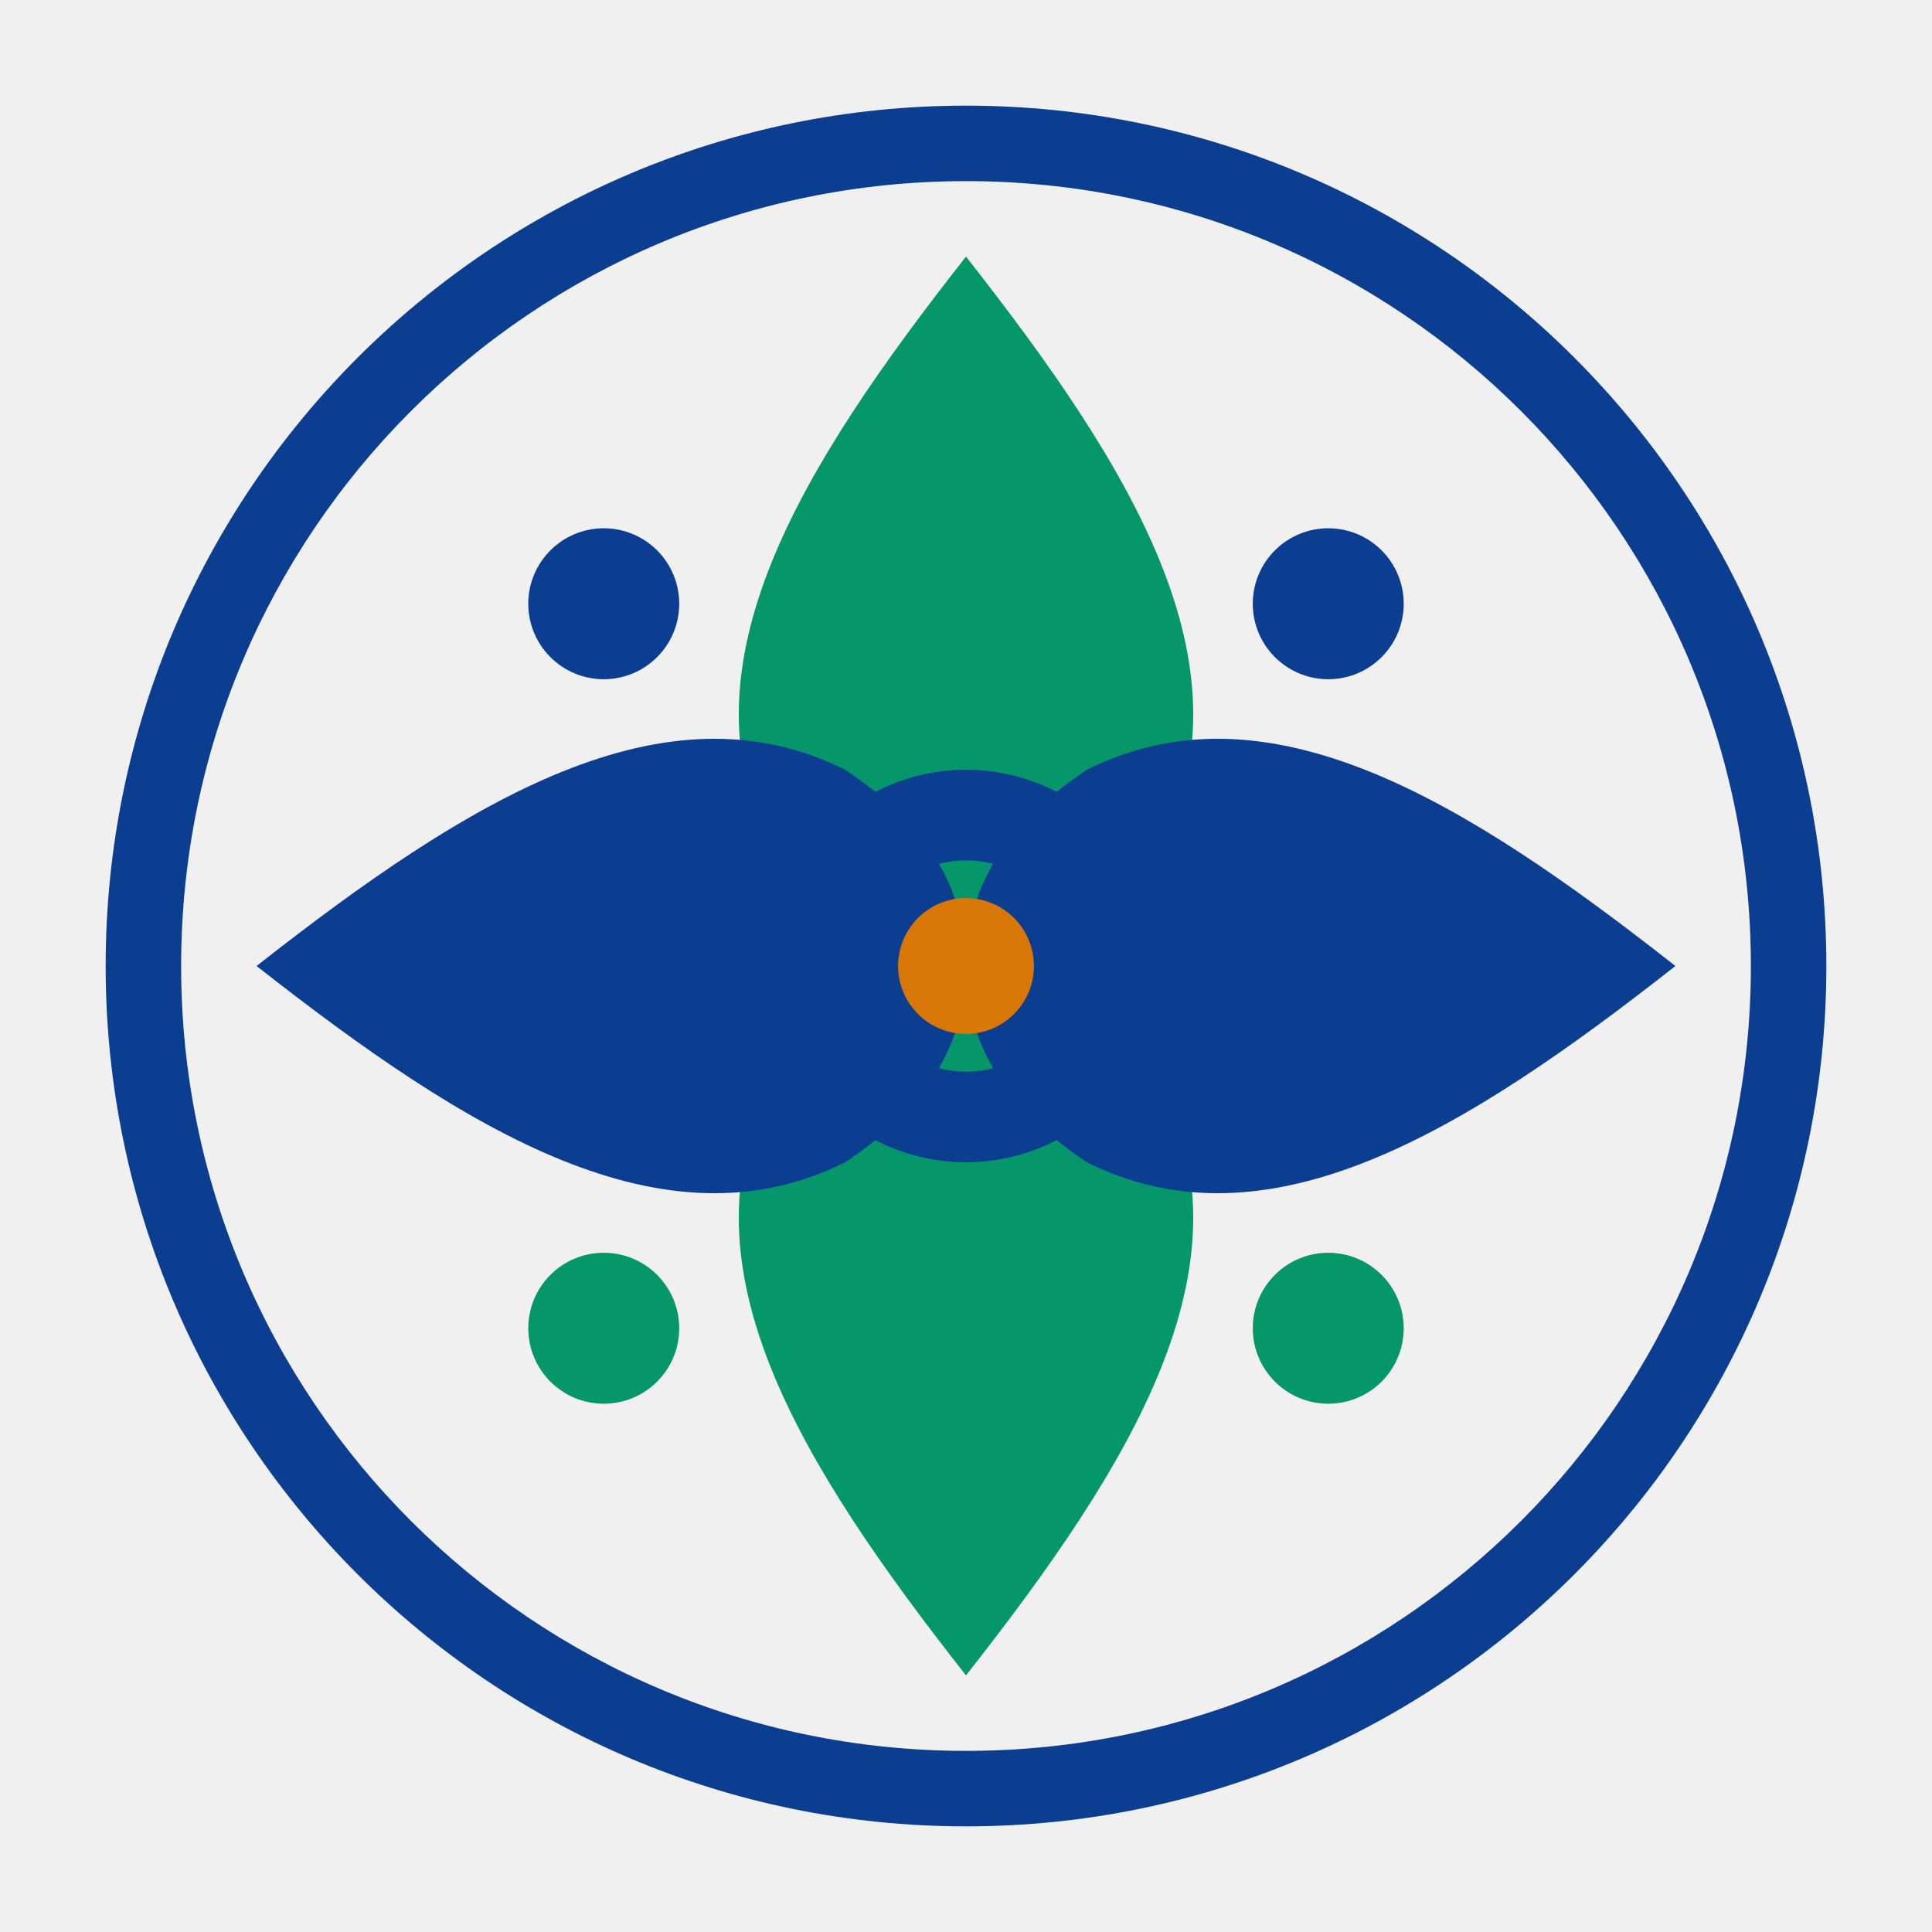
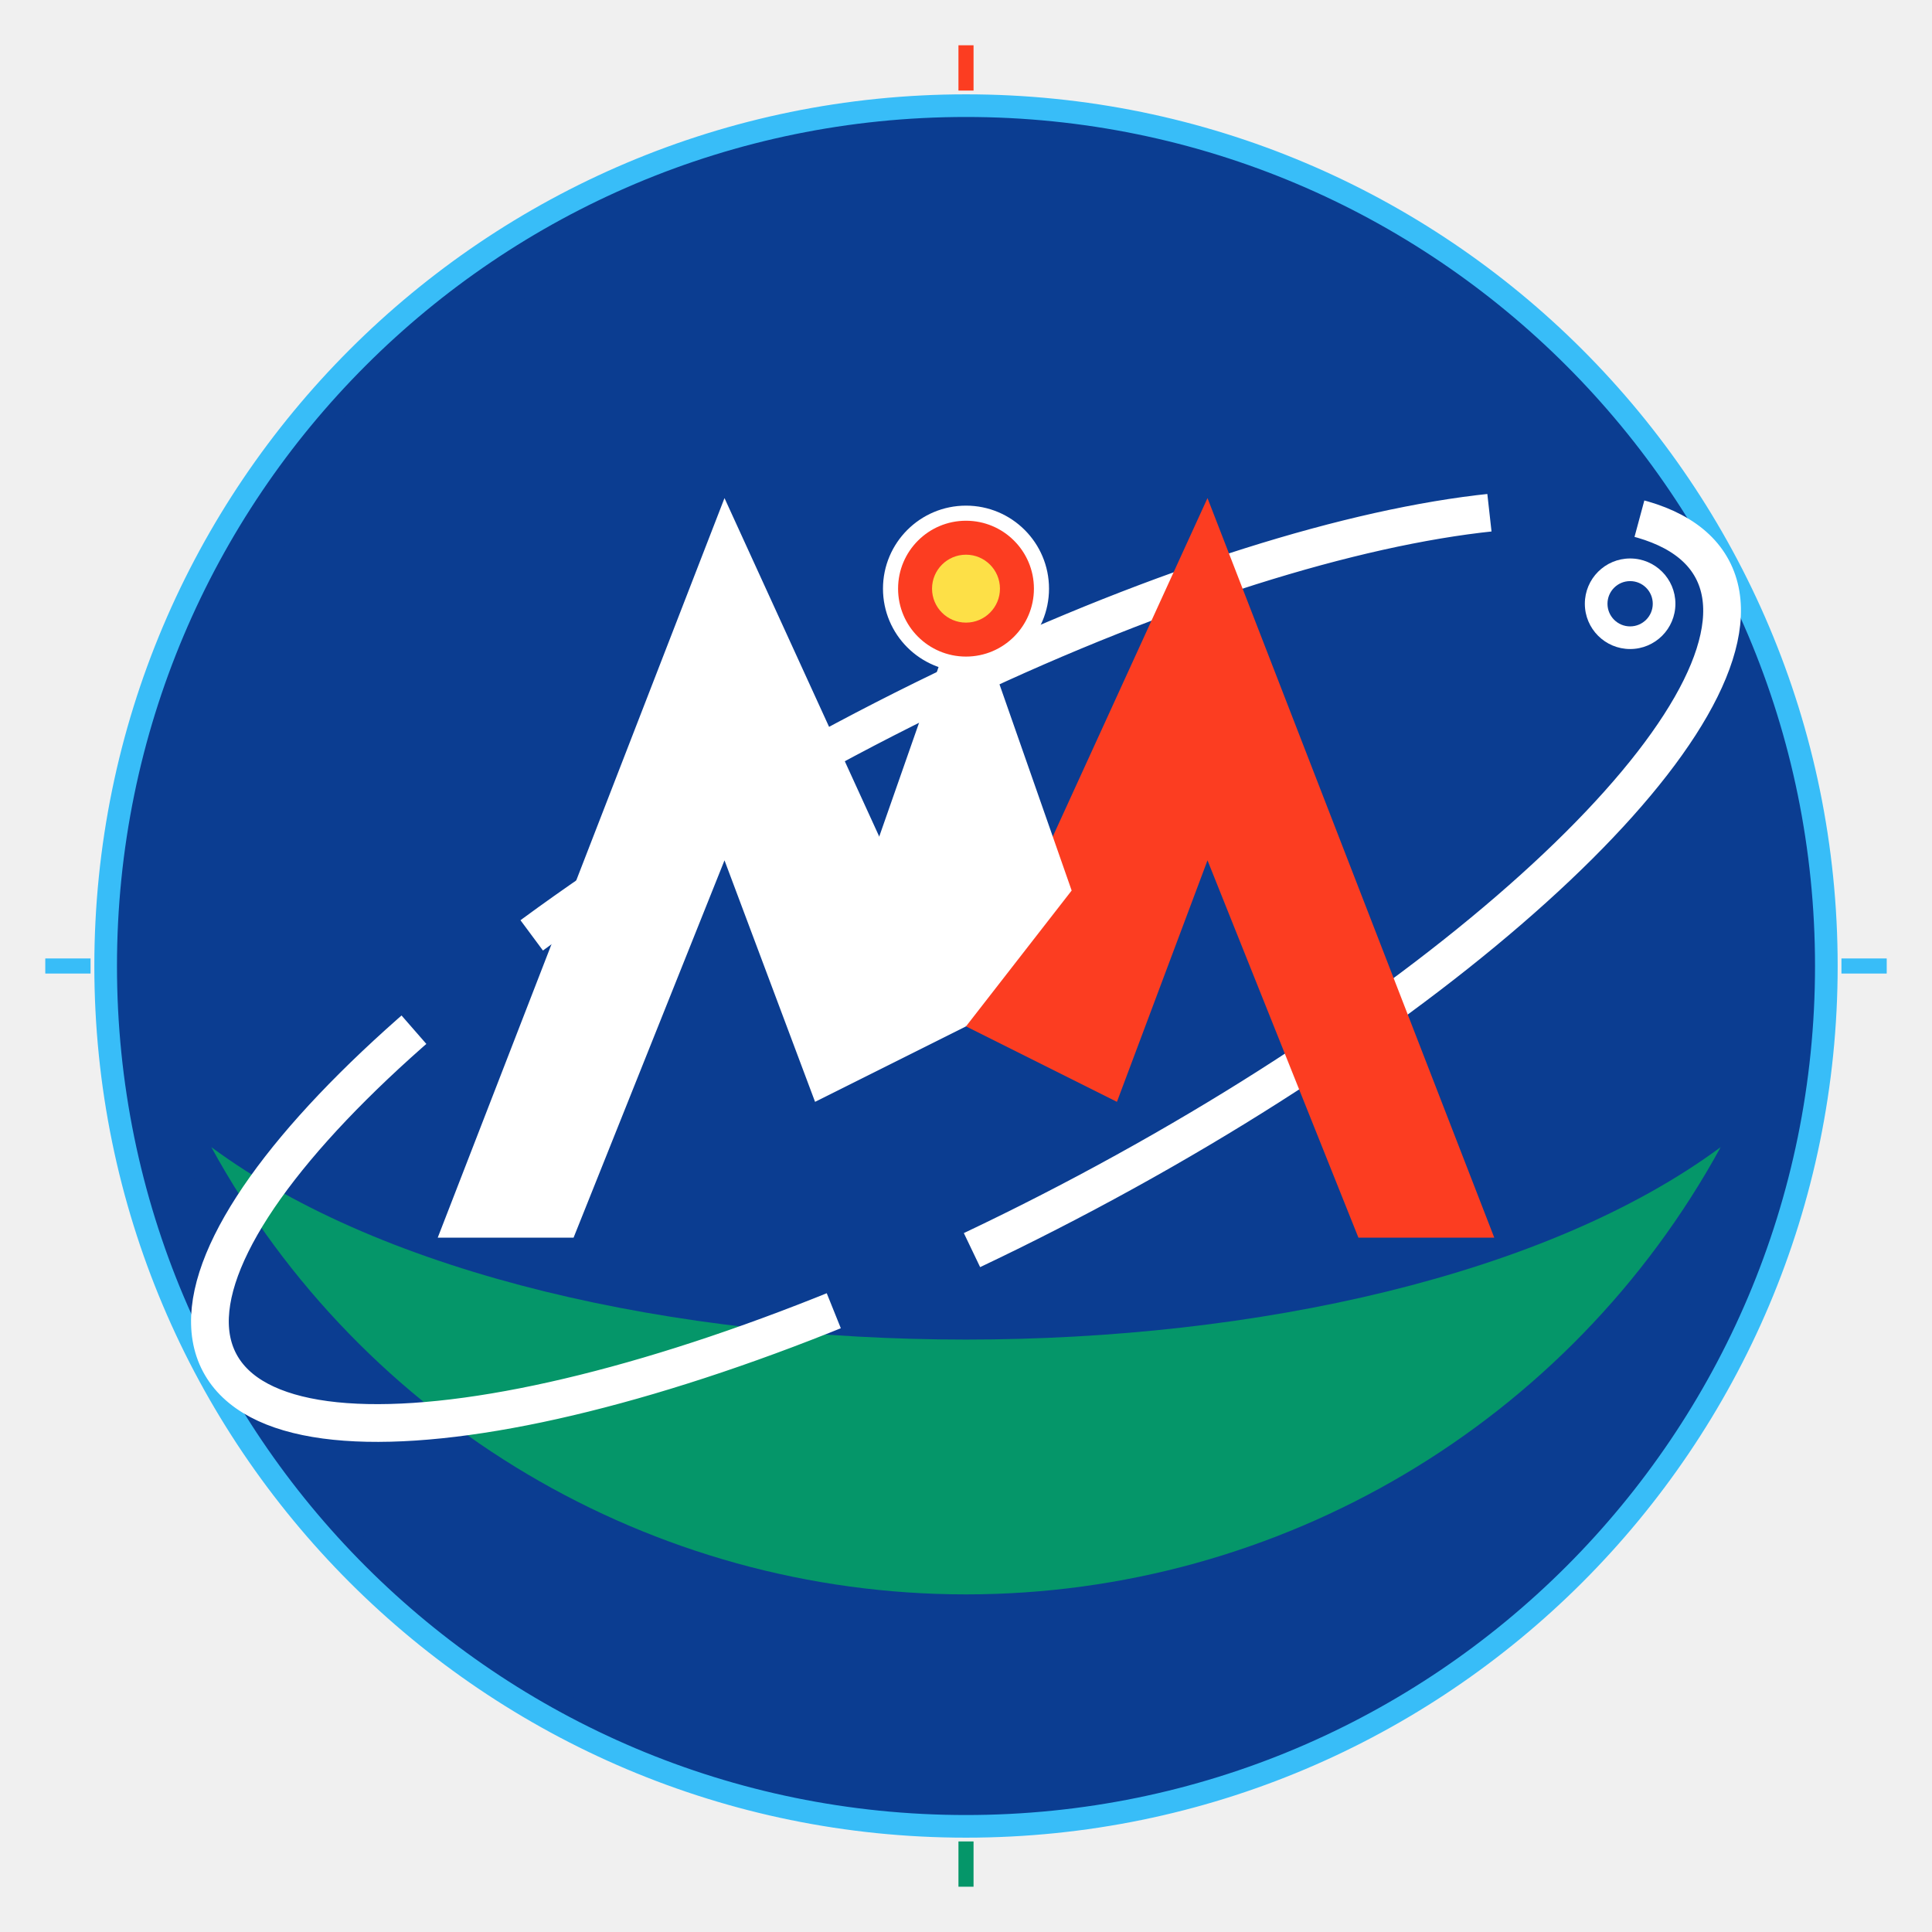
<svg xmlns="http://www.w3.org/2000/svg" viewBox="0 0 256 256" width="256" height="256">
-   <path d="M 128,14 A 114,114 0 1 0 128,242 A 114,114 0 1 0 128,14 Z M 128,24 A 104,104 0 1 1 128,232 A 104,104 0 1 1 128,24 Z" fill="#0B3D91" />
-   <g fill-rule="evenodd">
-     <path d="M 128,34 C 150,62 166,88 154,112 C 146,124 137,128 128,128 C 119,128 110,124 102,112 C 90,88 106,62 128,34 Z" fill="#059669" />
-     <path d="M 128,222 C 106,194 90,168 102,144 C 110,132 119,128 128,128 C 137,128 146,132 154,144 C 166,168 150,194 128,222 Z" fill="#059669" />
-     <path d="M 34,128 C 62,106 88,90 112,102 C 124,110 128,119 128,128 C 128,137 124,146 112,154 C 88,166 62,150 34,128 Z" fill="#0B3D91" />
-     <path d="M 222,128 C 194,150 168,166 144,154 C 132,146 128,137 128,128 C 128,119 132,110 144,102 C 168,90 194,106 222,128 Z" fill="#0B3D91" />
-     <circle cx="80" cy="80" r="10" fill="#0B3D91" />
-     <circle cx="176" cy="80" r="10" fill="#0B3D91" />
-     <circle cx="80" cy="176" r="10" fill="#059669" />
-     <circle cx="176" cy="176" r="10" fill="#059669" />
-     <path d="M 128,102 A 26,26 0 1 0 128,154 A 26,26 0 1 0 128,102 Z M 128,114 A 14,14 0 1 1 128,142 A 14,14 0 1 1 128,114 Z" fill="#0B3D91" />
-     <circle cx="128" cy="128" r="9" fill="#D97706" />
-   </g>
+   <circle cx="128" cy="128" r="114" fill="#0B3D91" />
+   <circle cx="128" cy="128" r="114" fill="none" stroke="#38BDF8" stroke-width="3" />
+   <circle cx="128" cy="128" r="108" fill="none" stroke="#0B3D91" stroke-width="4" />
+   <path d="M 28,152 A 114,114 0 0 0 228,152 C 182,186 74,186 28,152 Z" fill="#059669" />
+   <ellipse cx="128" cy="128" rx="112" ry="34" fill="none" stroke="#FFFFFF" stroke-width="5" stroke-dasharray="140 20" transform="rotate(-28 128 128)" />
+   <polygon points="58,164 96,66 128,136 108,146 96,114 76,164" fill="#FFFFFF" />
+   <polygon points="198,164 160,66 128,136 148,146 160,114 180,164" fill="#FC3D21" />
+   <polygon points="128,78 142,118 128,136 114,118" fill="#FFFFFF" />
+   <circle cx="128" cy="78" r="10" fill="#FC3D21" stroke="#FFFFFF" stroke-width="2" />
+   <circle cx="128" cy="78" r="4.5" fill="#FDE047" />
+   <circle cx="216" cy="80" r="6" fill="#FFFFFF" />
+   <circle cx="216" cy="80" r="3" fill="#0B3D91" />
+   <rect x="127" y="6" width="2" height="6" fill="#FC3D21" />
+   <rect x="127" y="244" width="2" height="6" fill="#059669" />
+   <rect x="6" y="127" width="6" height="2" fill="#38BDF8" />
+   <rect x="244" y="127" width="6" height="2" fill="#38BDF8" />
</svg>
